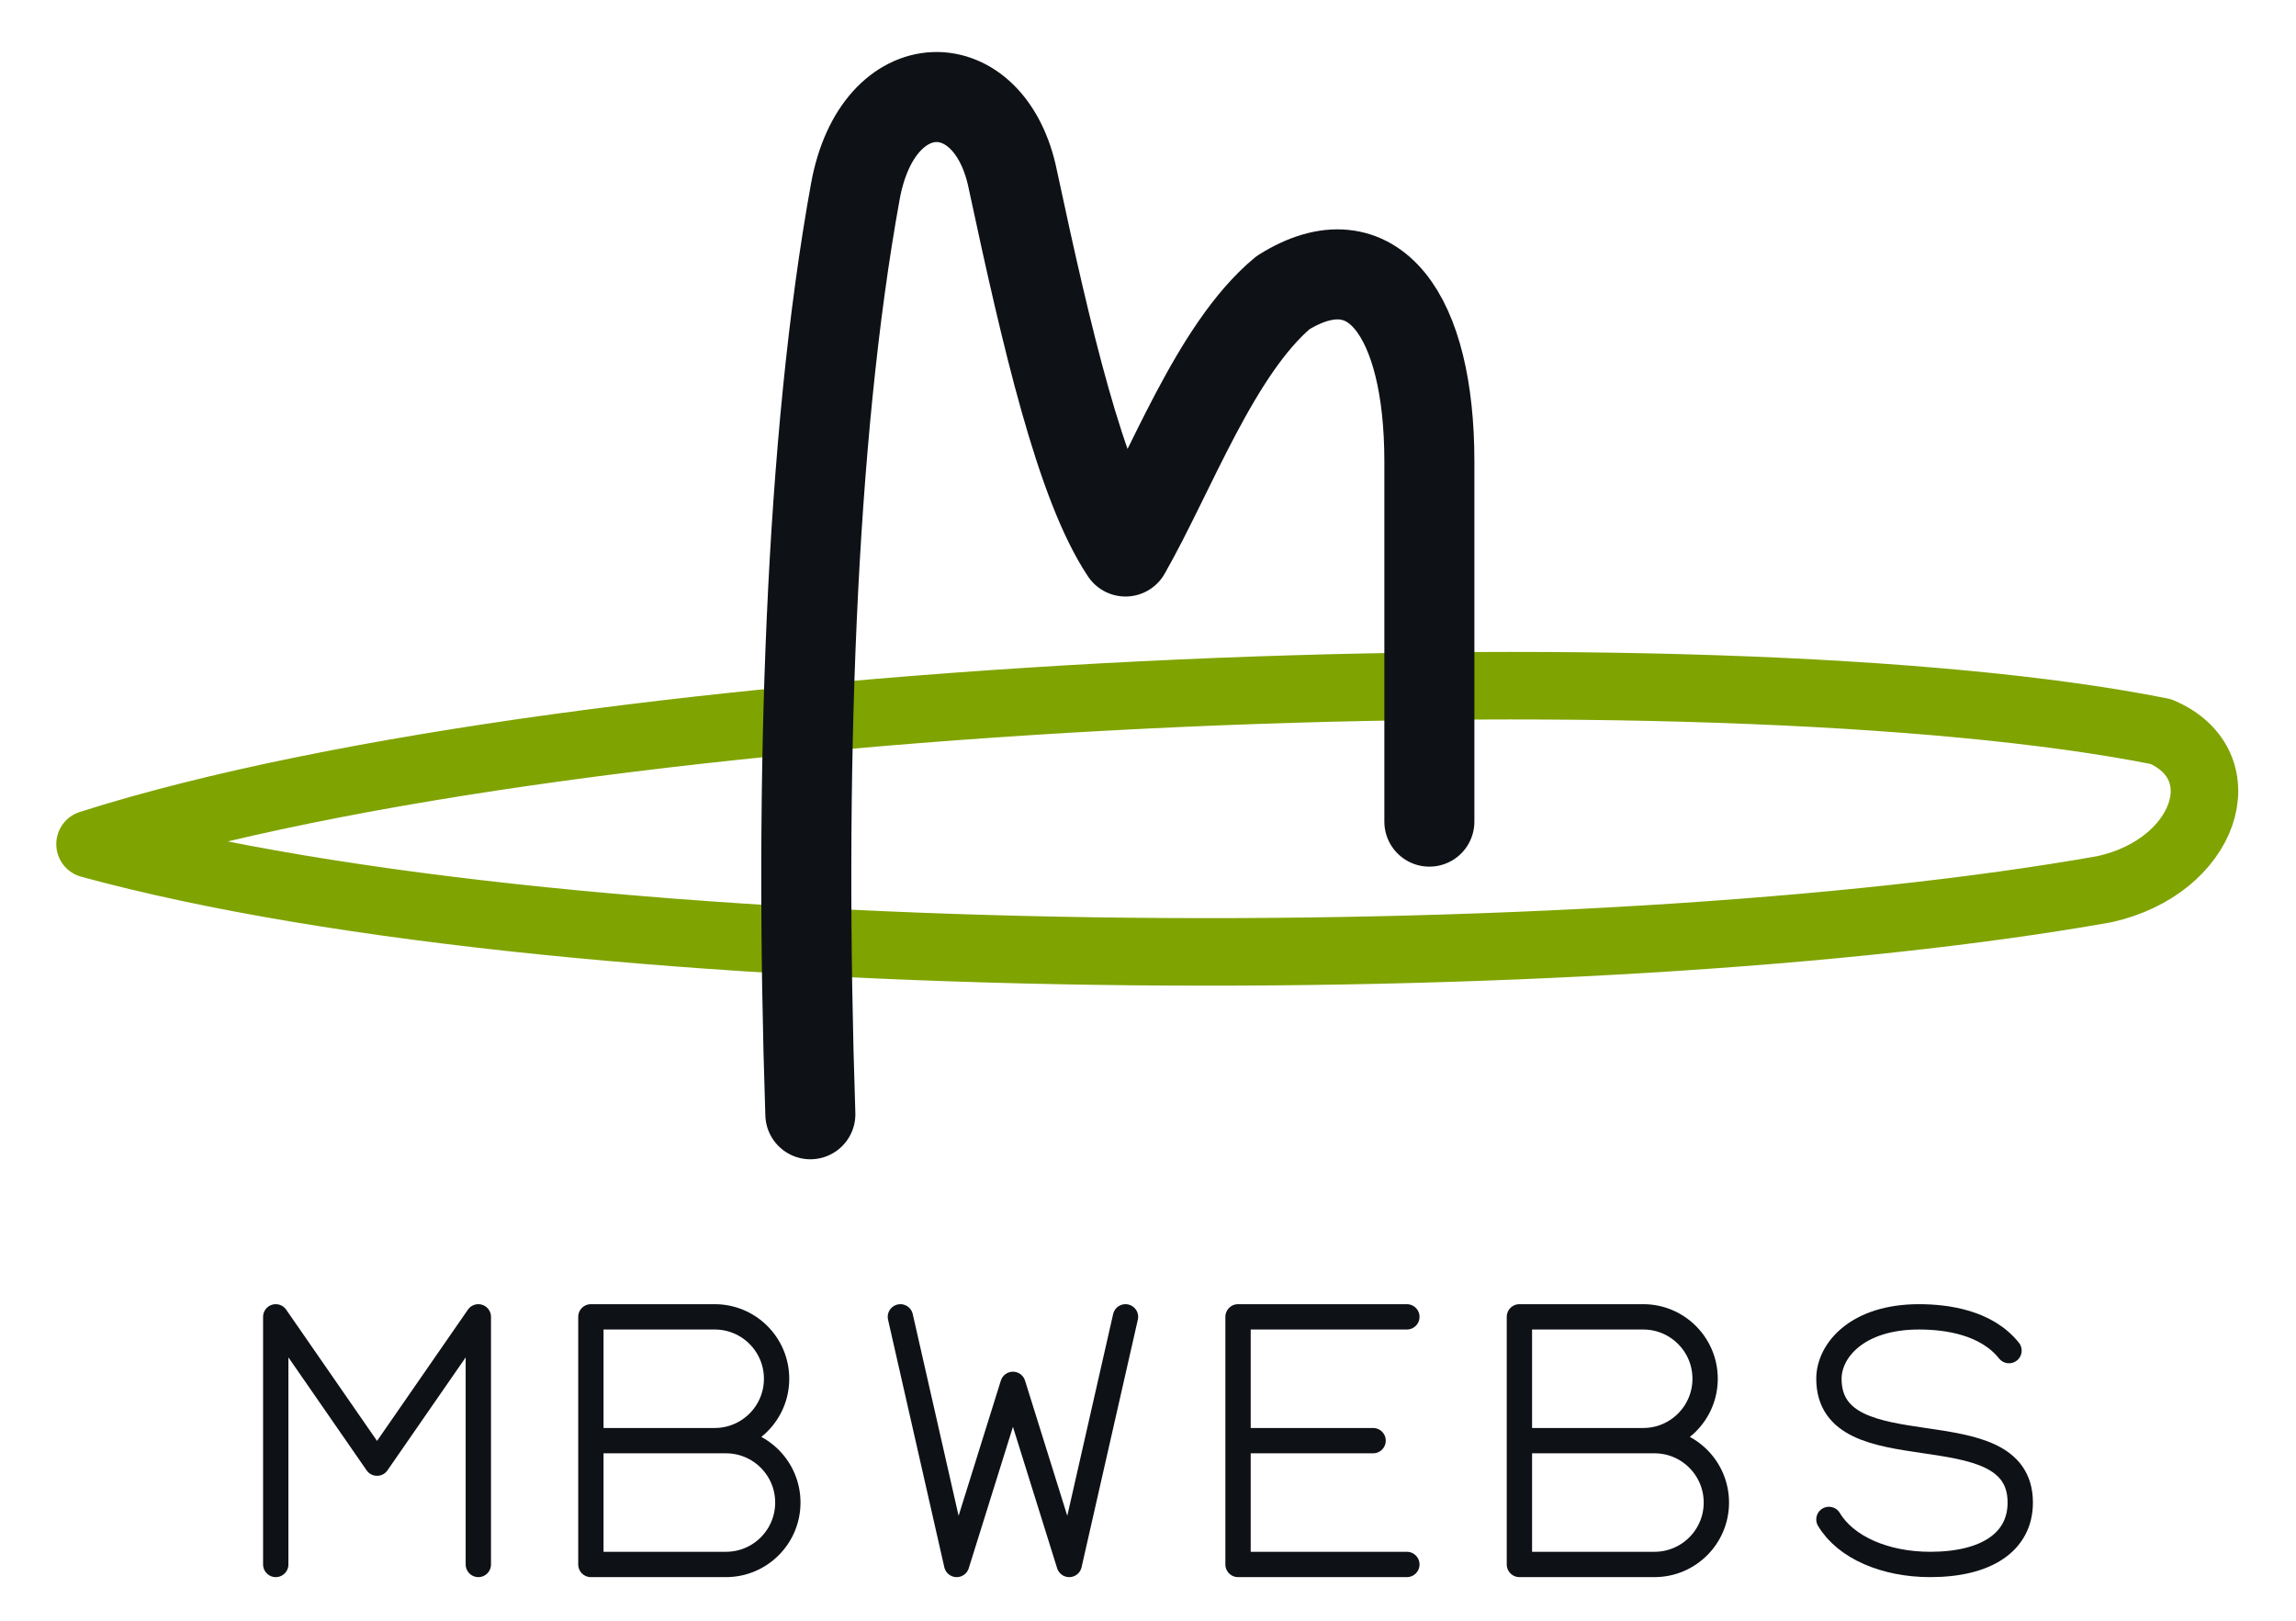
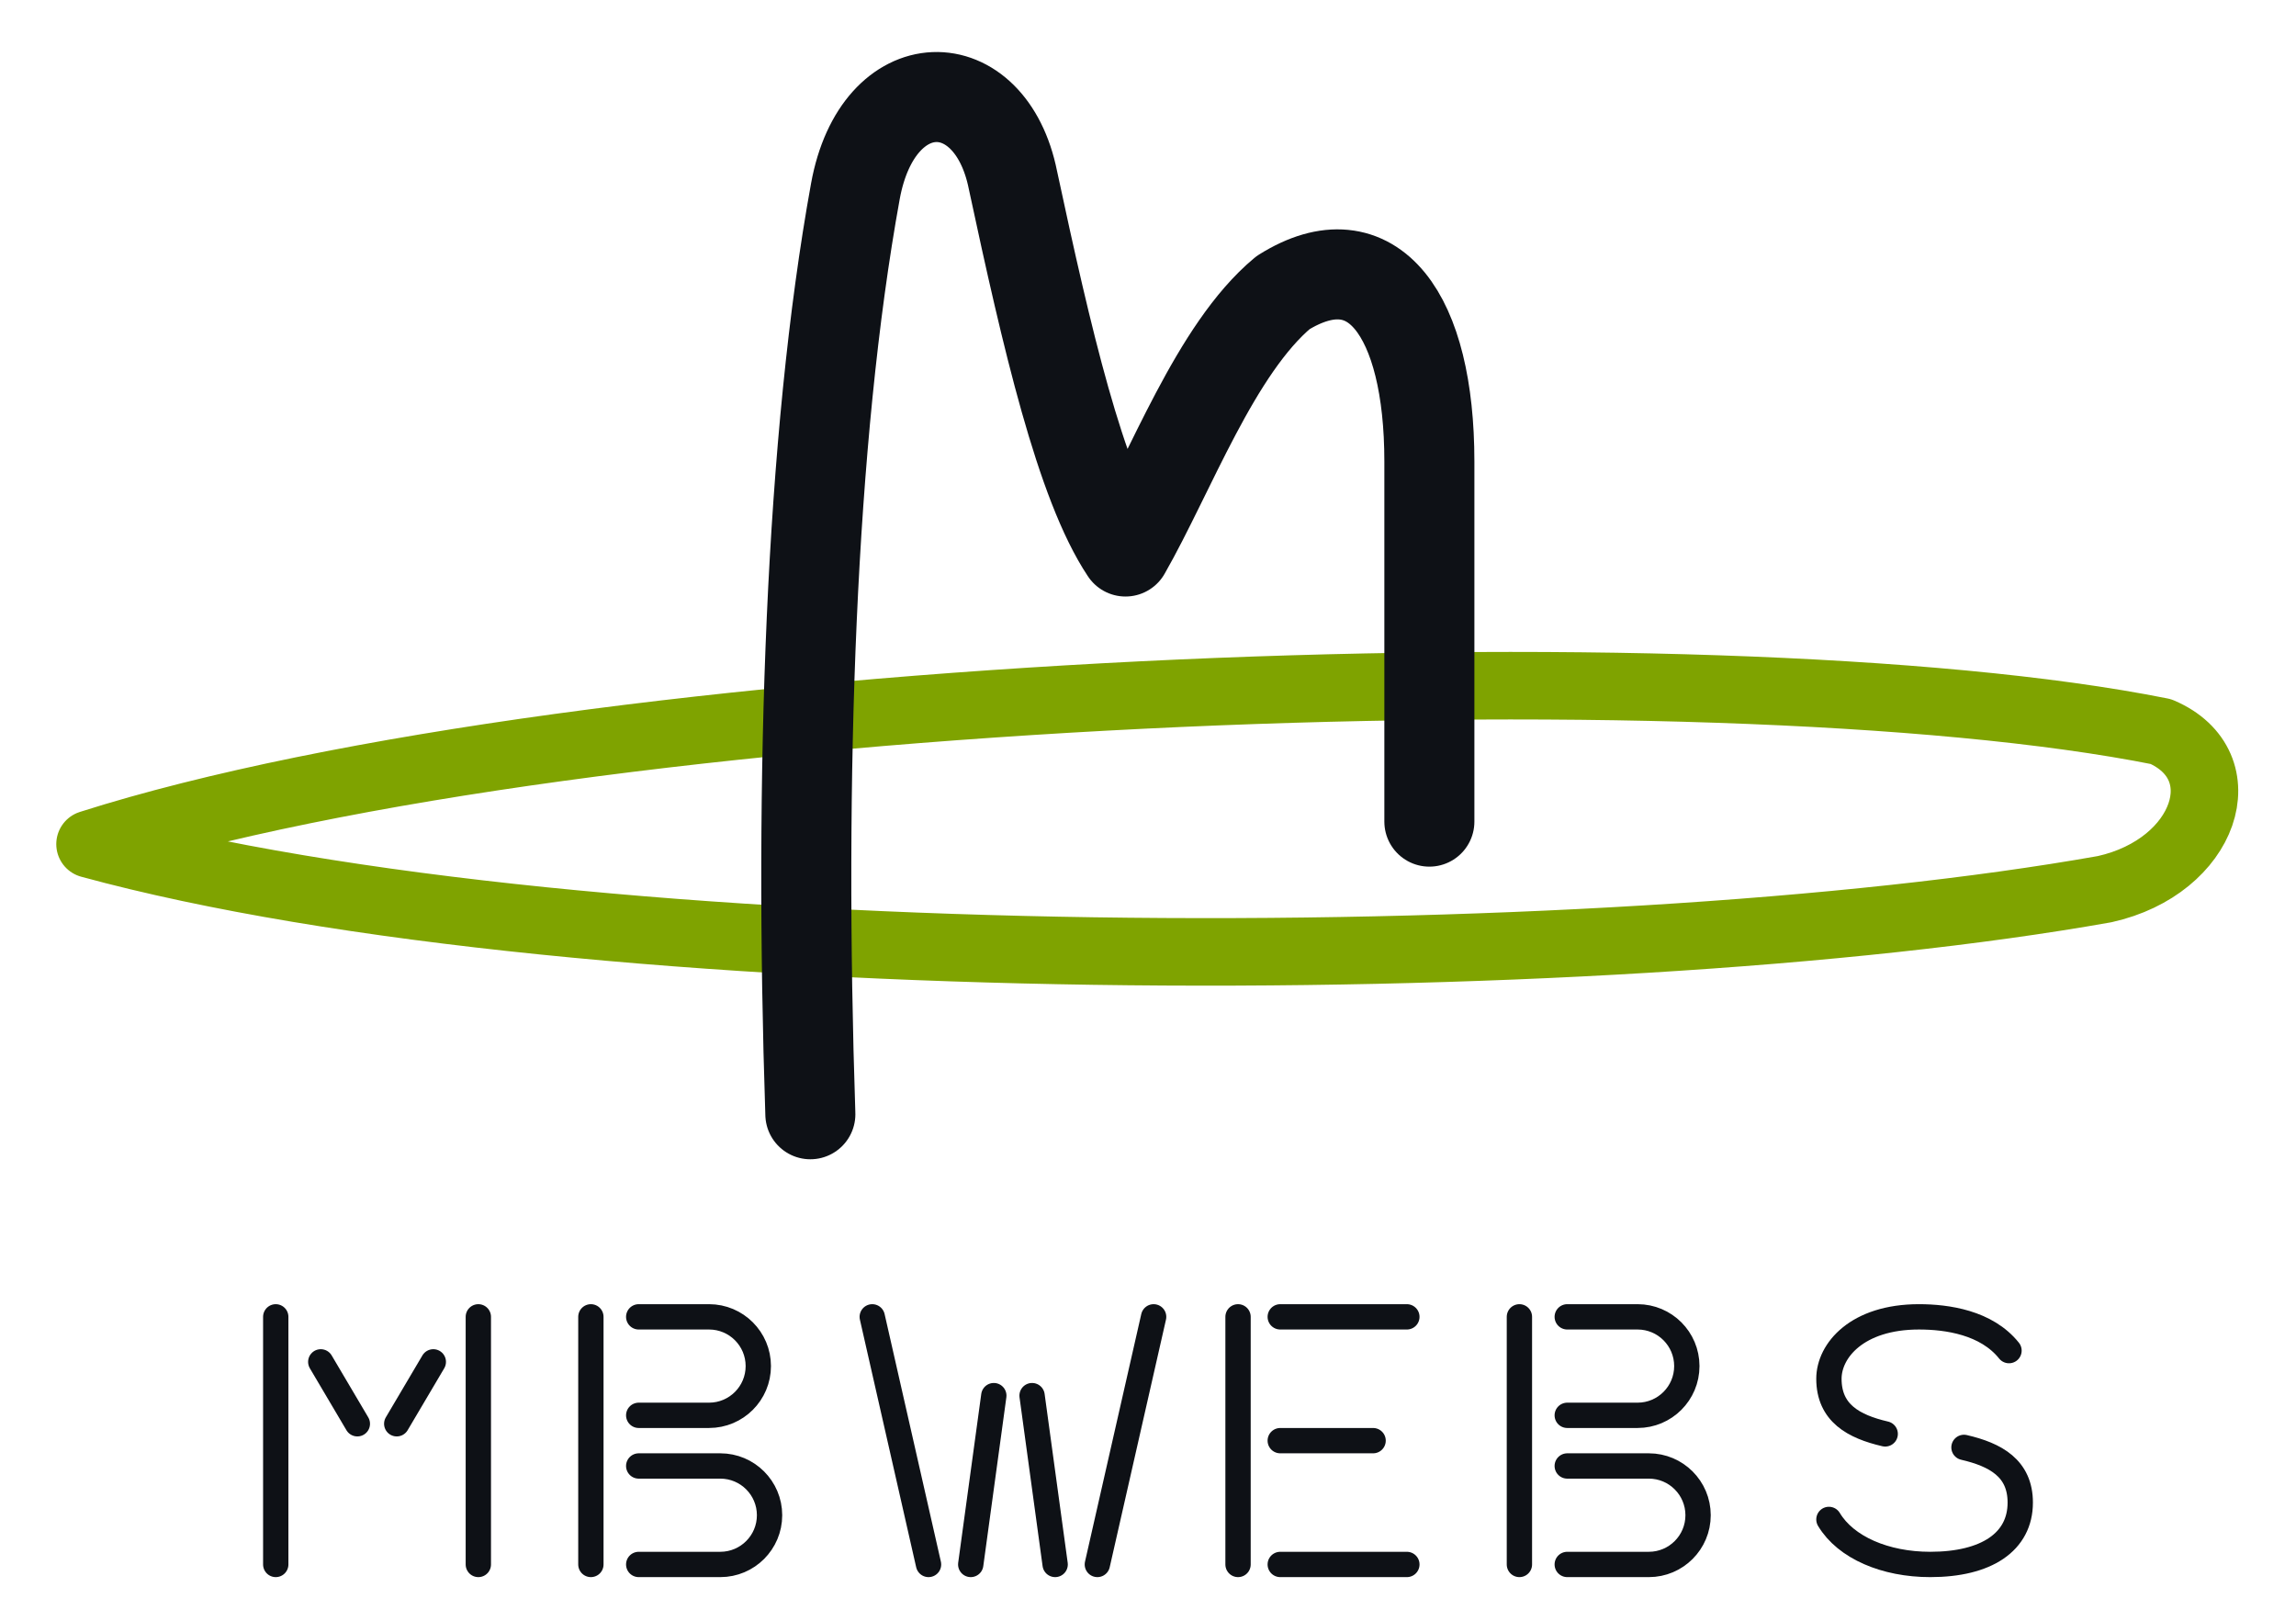
<svg xmlns="http://www.w3.org/2000/svg" viewBox="96 26 408 288">
  <g transform="translate(100,20) scale(2)" fill="none" stroke-linecap="round" stroke-linejoin="round">
    <path d="M6,78 C50,64 150,60 190,68 C197,71 194,80 185,82 C140,90 50,90 6,78 Z" stroke="#7FA300" stroke-width="6" />
    <path d="M70,102 C69,72 70,42 74,20 C76,9 86,9 88,19 C91,33 94,46 98,52 C102,45 106,34 112,29 C120,24 125,31 125,44 L125,76" stroke="#0E1116" stroke-width="8" />
  </g>
  <g fill="none" stroke="#0E1116" stroke-width="4.5" stroke-linecap="round" stroke-linejoin="round">
-     <path d="M145,304 L145,260 L163,286 L181,260 L181,304" />
-     <path d="M201,260 V304 M201,260 H223 A11,11 0 0 1 223,282 H201 M201,282 H225 A11,11 0 0 1 225,304 H201" />
-     <path d="M256,260 L266,304 L276,272 L286,304 L296,260" />
-     <path d="M346,260 H316 V304 H346 M316,282 H340" />
-     <path d="M366,260 V304 M366,260 H388 A11,11 0 0 1 388,282 H366 M366,282 H390 A11,11 0 0 1 390,304 H366" />
-     <path d="M453,266 C449,261 442,260 437,260 C426,260 421,266 421,271 C421,288 455,276 455,293 C455,300 449,304 439,304 C431,304 424,301 421,296" />
+     <path d="M145,260 V304" />
+     <path d="M181,260 V304" />
+     <path d="M153,268 L159.5,279" />
+     <path d="M166.5,279 L173,268" />
+     <path d="M201,260 V304" />
+     <path d="M209.5,260 H222 A8.75,8.75 0 0 1 222,277.5 H209.5" />
+     <path d="M209.5,286.5 H224 A8.75,8.75 0 0 1 224,304 H209.5" />
+     <path d="M251,260 L261,304" />
+     <path d="M268.5,304 L272.6,274" />
+     <path d="M279.4,274 L283.5,304" />
+     <path d="M301,260 L291,304" />
+     <path d="M316,260 V304" />
+     <path d="M323.5,260 H346" />
+     <path d="M323.5,282 H340" />
+     <path d="M323.5,304 H346" />
+     <path d="M366,260 V304" />
+     <path d="M374.5,260 H387 A8.75,8.75 0 0 1 387,277.5 H374.5" />
+     <path d="M374.5,286.5 H389 A8.75,8.75 0 0 1 389,304 H374.5" />
+     <path d="M453,266 C449,261 442,260 437,260 C426,260 421,266 421,271  C421.0,277.1 425.4,279.5 431.0,280.8" />
+     <path d="M445.0,283.2 C450.6,284.5 455.0,286.9 455.0,293.0 C455,300 449,304 439,304 C431,304 424,301 421,296" />
  </g>
</svg>
